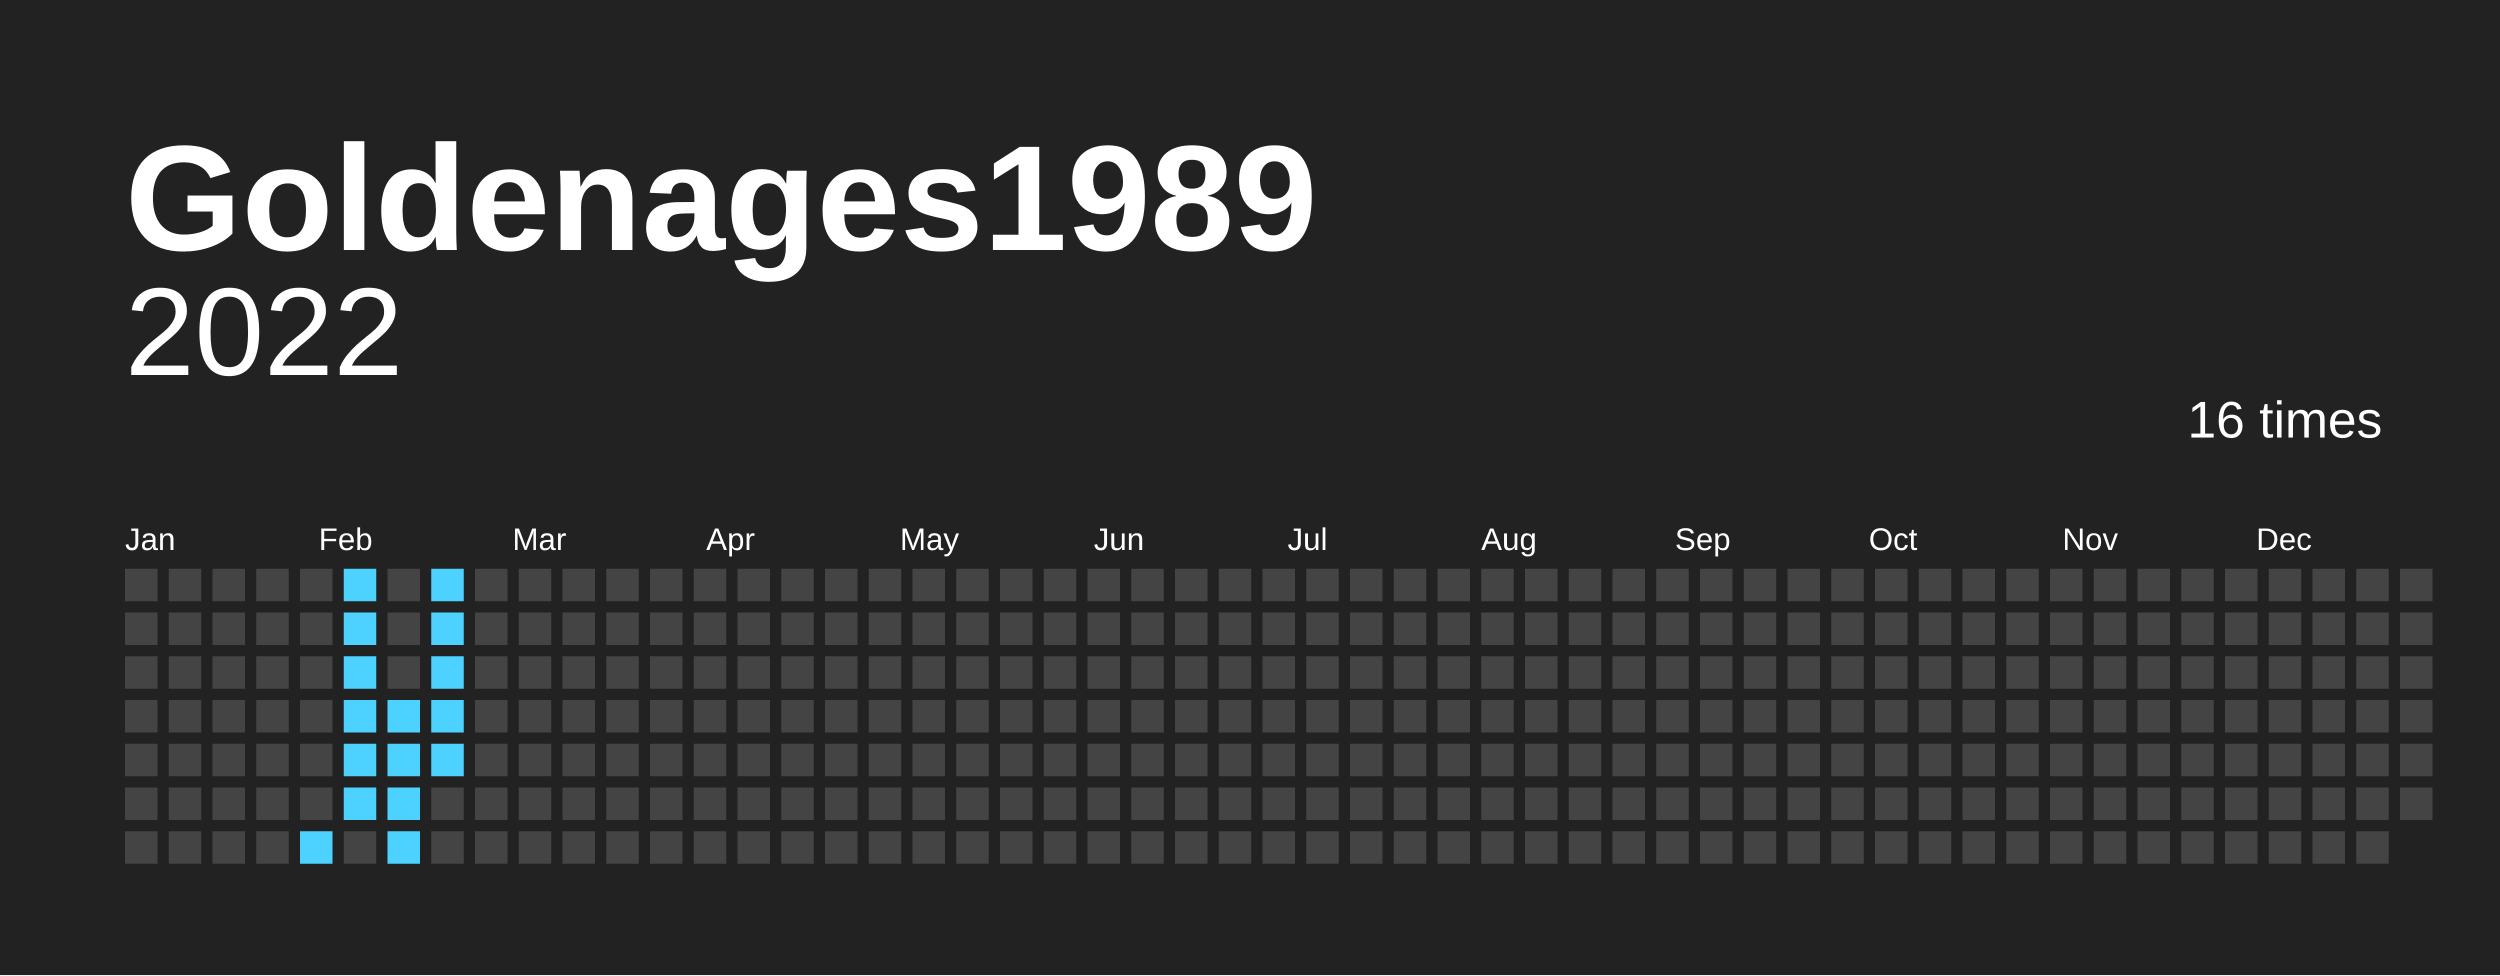
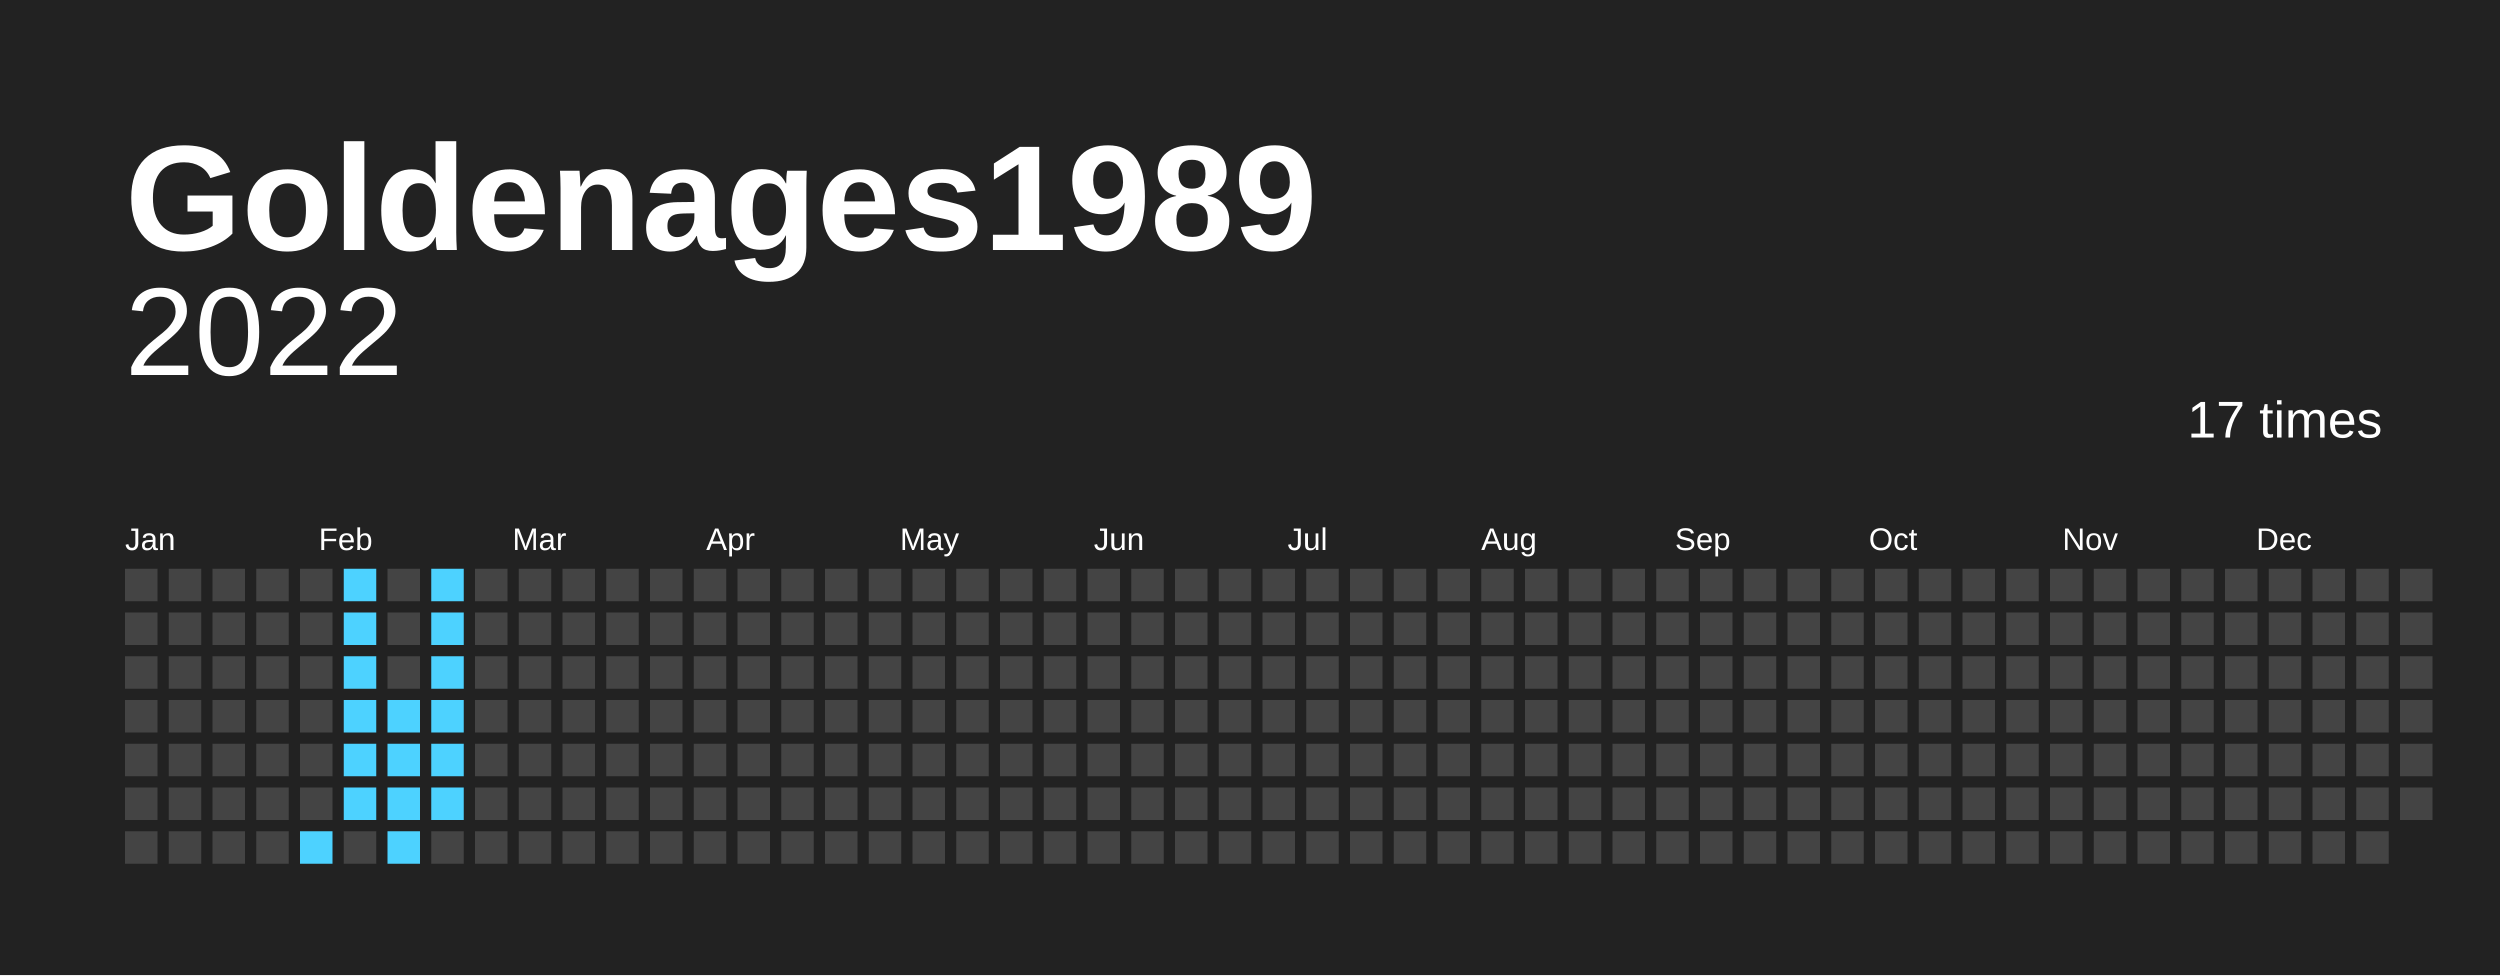
<svg xmlns="http://www.w3.org/2000/svg" baseProfile="full" height="78mm" version="1.1" viewBox="0,0,200,78" width="200mm">
  <defs />
  <rect fill="#222222" height="78" width="200" x="0" y="0" />
  <text fill="#FFFFFF" style="font-size:12px; font-family:Arial; font-weight:bold;" x="10" y="20">Goldenages1989</text>
  <text alignment-baseline="hanging" fill="#FFFFFF" style="font-size:10.0px; font-family:Arial;" x="10" y="30">2022</text>
-   <text alignment-baseline="hanging" fill="#FFFFFF" style="font-size:4.125px; font-family:Arial;" x="175" y="35">16 times</text>
+   <text alignment-baseline="hanging" fill="#FFFFFF" style="font-size:4.125px; font-family:Arial;" x="175" y="35">17 times</text>
  <text fill="#FFFFFF" style="font-size:2.5px; font-family:Arial" x="10.0" y="44">Jan</text>
  <text fill="#FFFFFF" style="font-size:2.5px; font-family:Arial" x="25.5" y="44">Feb</text>
  <text fill="#FFFFFF" style="font-size:2.5px; font-family:Arial" x="41.0" y="44">Mar</text>
  <text fill="#FFFFFF" style="font-size:2.5px; font-family:Arial" x="56.5" y="44">Apr</text>
  <text fill="#FFFFFF" style="font-size:2.5px; font-family:Arial" x="72.0" y="44">May</text>
  <text fill="#FFFFFF" style="font-size:2.5px; font-family:Arial" x="87.5" y="44">Jun</text>
  <text fill="#FFFFFF" style="font-size:2.5px; font-family:Arial" x="103.0" y="44">Jul</text>
  <text fill="#FFFFFF" style="font-size:2.5px; font-family:Arial" x="118.5" y="44">Aug</text>
  <text fill="#FFFFFF" style="font-size:2.5px; font-family:Arial" x="134.0" y="44">Sep</text>
  <text fill="#FFFFFF" style="font-size:2.5px; font-family:Arial" x="149.5" y="44">Oct</text>
  <text fill="#FFFFFF" style="font-size:2.5px; font-family:Arial" x="165.0" y="44">Nov</text>
  <text fill="#FFFFFF" style="font-size:2.5px; font-family:Arial" x="180.5" y="44">Dec</text>
  <rect fill="#444444" height="2.6" width="2.6" x="10.0" y="45.5" />
  <rect fill="#444444" height="2.6" width="2.6" x="10.0" y="49.0" />
  <rect fill="#444444" height="2.6" width="2.6" x="10.0" y="52.5" />
  <rect fill="#444444" height="2.6" width="2.6" x="10.0" y="56.0" />
  <rect fill="#444444" height="2.6" width="2.6" x="10.0" y="59.5" />
  <rect fill="#444444" height="2.6" width="2.6" x="10.0" y="63.0" />
  <rect fill="#444444" height="2.6" width="2.6" x="10.0" y="66.5" />
  <rect fill="#444444" height="2.6" width="2.6" x="13.5" y="45.5" />
  <rect fill="#444444" height="2.6" width="2.6" x="13.5" y="49.0" />
  <rect fill="#444444" height="2.6" width="2.6" x="13.5" y="52.5" />
  <rect fill="#444444" height="2.6" width="2.6" x="13.5" y="56.0" />
  <rect fill="#444444" height="2.6" width="2.6" x="13.5" y="59.5" />
  <rect fill="#444444" height="2.6" width="2.6" x="13.5" y="63.0" />
  <rect fill="#444444" height="2.6" width="2.6" x="13.5" y="66.5" />
  <rect fill="#444444" height="2.6" width="2.6" x="17.0" y="45.5" />
  <rect fill="#444444" height="2.6" width="2.6" x="17.0" y="49.0" />
  <rect fill="#444444" height="2.6" width="2.6" x="17.0" y="52.5" />
  <rect fill="#444444" height="2.6" width="2.6" x="17.0" y="56.0" />
  <rect fill="#444444" height="2.6" width="2.6" x="17.0" y="59.5" />
  <rect fill="#444444" height="2.6" width="2.6" x="17.0" y="63.0" />
  <rect fill="#444444" height="2.6" width="2.6" x="17.0" y="66.5" />
  <rect fill="#444444" height="2.6" width="2.6" x="20.5" y="45.5" />
  <rect fill="#444444" height="2.6" width="2.6" x="20.5" y="49.0" />
  <rect fill="#444444" height="2.6" width="2.6" x="20.5" y="52.5" />
  <rect fill="#444444" height="2.6" width="2.6" x="20.5" y="56.0" />
  <rect fill="#444444" height="2.6" width="2.6" x="20.5" y="59.5" />
  <rect fill="#444444" height="2.6" width="2.6" x="20.5" y="63.0" />
  <rect fill="#444444" height="2.6" width="2.6" x="20.5" y="66.5" />
  <rect fill="#444444" height="2.6" width="2.6" x="24.0" y="45.5" />
  <rect fill="#444444" height="2.6" width="2.6" x="24.0" y="49.0" />
  <rect fill="#444444" height="2.6" width="2.6" x="24.0" y="52.5" />
  <rect fill="#444444" height="2.6" width="2.6" x="24.0" y="56.0" />
  <rect fill="#444444" height="2.6" width="2.6" x="24.0" y="59.5" />
  <rect fill="#444444" height="2.6" width="2.6" x="24.0" y="63.0" />
  <rect fill="#4DD2FF" height="2.6" width="2.6" x="24.0" y="66.5" />
  <rect fill="#4DD2FF" height="2.6" width="2.6" x="27.5" y="45.5" />
  <rect fill="#4DD2FF" height="2.6" width="2.6" x="27.5" y="49.0" />
  <rect fill="#4DD2FF" height="2.6" width="2.6" x="27.5" y="52.5" />
  <rect fill="#4DD2FF" height="2.6" width="2.6" x="27.5" y="56.0" />
  <rect fill="#4DD2FF" height="2.6" width="2.6" x="27.5" y="59.5" />
  <rect fill="#4DD2FF" height="2.6" width="2.6" x="27.5" y="63.0" />
  <rect fill="#444444" height="2.6" width="2.6" x="27.5" y="66.5" />
  <rect fill="#444444" height="2.6" width="2.6" x="31.0" y="45.5" />
  <rect fill="#444444" height="2.6" width="2.6" x="31.0" y="49.0" />
  <rect fill="#444444" height="2.6" width="2.6" x="31.0" y="52.5" />
  <rect fill="#4DD2FF" height="2.6" width="2.6" x="31.0" y="56.0" />
  <rect fill="#4DD2FF" height="2.6" width="2.6" x="31.0" y="59.5" />
  <rect fill="#4DD2FF" height="2.6" width="2.6" x="31.0" y="63.0" />
  <rect fill="#4DD2FF" height="2.6" width="2.6" x="31.0" y="66.5" />
  <rect fill="#4DD2FF" height="2.6" width="2.6" x="34.5" y="45.5" />
  <rect fill="#4DD2FF" height="2.6" width="2.6" x="34.5" y="49.0" />
  <rect fill="#4DD2FF" height="2.6" width="2.6" x="34.5" y="52.5" />
  <rect fill="#4DD2FF" height="2.6" width="2.6" x="34.5" y="56.0" />
  <rect fill="#4DD2FF" height="2.6" width="2.6" x="34.5" y="59.5" />
-   <rect fill="#444444" height="2.6" width="2.6" x="34.5" y="63.0" />
+   <rect fill="#4DD2FF" height="2.6" width="2.6" x="34.5" y="63.0" />
  <rect fill="#444444" height="2.6" width="2.6" x="34.5" y="66.5" />
  <rect fill="#444444" height="2.6" width="2.6" x="38.0" y="45.5" />
  <rect fill="#444444" height="2.6" width="2.6" x="38.0" y="49.0" />
  <rect fill="#444444" height="2.6" width="2.6" x="38.0" y="52.5" />
  <rect fill="#444444" height="2.6" width="2.6" x="38.0" y="56.0" />
  <rect fill="#444444" height="2.6" width="2.6" x="38.0" y="59.5" />
  <rect fill="#444444" height="2.6" width="2.6" x="38.0" y="63.0" />
  <rect fill="#444444" height="2.6" width="2.6" x="38.0" y="66.5" />
  <rect fill="#444444" height="2.6" width="2.6" x="41.5" y="45.5" />
  <rect fill="#444444" height="2.6" width="2.6" x="41.5" y="49.0" />
  <rect fill="#444444" height="2.6" width="2.6" x="41.5" y="52.5" />
  <rect fill="#444444" height="2.6" width="2.6" x="41.5" y="56.0" />
  <rect fill="#444444" height="2.6" width="2.6" x="41.5" y="59.5" />
  <rect fill="#444444" height="2.6" width="2.6" x="41.5" y="63.0" />
  <rect fill="#444444" height="2.6" width="2.6" x="41.5" y="66.5" />
  <rect fill="#444444" height="2.6" width="2.6" x="45.0" y="45.5" />
  <rect fill="#444444" height="2.6" width="2.6" x="45.0" y="49.0" />
  <rect fill="#444444" height="2.6" width="2.6" x="45.0" y="52.5" />
  <rect fill="#444444" height="2.6" width="2.6" x="45.0" y="56.0" />
  <rect fill="#444444" height="2.6" width="2.6" x="45.0" y="59.5" />
  <rect fill="#444444" height="2.6" width="2.6" x="45.0" y="63.0" />
  <rect fill="#444444" height="2.6" width="2.6" x="45.0" y="66.5" />
  <rect fill="#444444" height="2.6" width="2.6" x="48.5" y="45.5" />
  <rect fill="#444444" height="2.6" width="2.6" x="48.5" y="49.0" />
  <rect fill="#444444" height="2.6" width="2.6" x="48.5" y="52.5" />
  <rect fill="#444444" height="2.6" width="2.6" x="48.5" y="56.0" />
  <rect fill="#444444" height="2.6" width="2.6" x="48.5" y="59.5" />
  <rect fill="#444444" height="2.6" width="2.6" x="48.5" y="63.0" />
  <rect fill="#444444" height="2.6" width="2.6" x="48.5" y="66.5" />
  <rect fill="#444444" height="2.6" width="2.6" x="52.0" y="45.5" />
  <rect fill="#444444" height="2.6" width="2.6" x="52.0" y="49.0" />
  <rect fill="#444444" height="2.6" width="2.6" x="52.0" y="52.5" />
  <rect fill="#444444" height="2.6" width="2.6" x="52.0" y="56.0" />
  <rect fill="#444444" height="2.6" width="2.6" x="52.0" y="59.5" />
  <rect fill="#444444" height="2.6" width="2.6" x="52.0" y="63.0" />
  <rect fill="#444444" height="2.6" width="2.6" x="52.0" y="66.5" />
  <rect fill="#444444" height="2.6" width="2.6" x="55.5" y="45.5" />
  <rect fill="#444444" height="2.6" width="2.6" x="55.5" y="49.0" />
  <rect fill="#444444" height="2.6" width="2.6" x="55.5" y="52.5" />
  <rect fill="#444444" height="2.6" width="2.6" x="55.5" y="56.0" />
  <rect fill="#444444" height="2.6" width="2.6" x="55.5" y="59.5" />
  <rect fill="#444444" height="2.6" width="2.6" x="55.5" y="63.0" />
  <rect fill="#444444" height="2.6" width="2.6" x="55.5" y="66.5" />
  <rect fill="#444444" height="2.6" width="2.6" x="59.0" y="45.5" />
  <rect fill="#444444" height="2.6" width="2.6" x="59.0" y="49.0" />
  <rect fill="#444444" height="2.6" width="2.6" x="59.0" y="52.5" />
  <rect fill="#444444" height="2.6" width="2.6" x="59.0" y="56.0" />
  <rect fill="#444444" height="2.6" width="2.6" x="59.0" y="59.5" />
  <rect fill="#444444" height="2.6" width="2.6" x="59.0" y="63.0" />
  <rect fill="#444444" height="2.6" width="2.6" x="59.0" y="66.5" />
  <rect fill="#444444" height="2.6" width="2.6" x="62.5" y="45.5" />
  <rect fill="#444444" height="2.6" width="2.6" x="62.5" y="49.0" />
  <rect fill="#444444" height="2.6" width="2.6" x="62.5" y="52.5" />
  <rect fill="#444444" height="2.6" width="2.6" x="62.5" y="56.0" />
  <rect fill="#444444" height="2.6" width="2.6" x="62.5" y="59.5" />
  <rect fill="#444444" height="2.6" width="2.6" x="62.5" y="63.0" />
  <rect fill="#444444" height="2.6" width="2.6" x="62.5" y="66.5" />
  <rect fill="#444444" height="2.6" width="2.6" x="66.0" y="45.5" />
  <rect fill="#444444" height="2.6" width="2.6" x="66.0" y="49.0" />
  <rect fill="#444444" height="2.6" width="2.6" x="66.0" y="52.5" />
  <rect fill="#444444" height="2.6" width="2.6" x="66.0" y="56.0" />
  <rect fill="#444444" height="2.6" width="2.6" x="66.0" y="59.5" />
  <rect fill="#444444" height="2.6" width="2.6" x="66.0" y="63.0" />
  <rect fill="#444444" height="2.6" width="2.6" x="66.0" y="66.5" />
  <rect fill="#444444" height="2.6" width="2.6" x="69.5" y="45.5" />
  <rect fill="#444444" height="2.6" width="2.6" x="69.5" y="49.0" />
  <rect fill="#444444" height="2.6" width="2.6" x="69.5" y="52.5" />
  <rect fill="#444444" height="2.6" width="2.6" x="69.5" y="56.0" />
  <rect fill="#444444" height="2.6" width="2.6" x="69.5" y="59.5" />
  <rect fill="#444444" height="2.6" width="2.6" x="69.5" y="63.0" />
  <rect fill="#444444" height="2.6" width="2.6" x="69.5" y="66.5" />
  <rect fill="#444444" height="2.6" width="2.6" x="73.0" y="45.5" />
  <rect fill="#444444" height="2.6" width="2.6" x="73.0" y="49.0" />
  <rect fill="#444444" height="2.6" width="2.6" x="73.0" y="52.5" />
  <rect fill="#444444" height="2.6" width="2.6" x="73.0" y="56.0" />
  <rect fill="#444444" height="2.6" width="2.6" x="73.0" y="59.5" />
  <rect fill="#444444" height="2.6" width="2.6" x="73.0" y="63.0" />
  <rect fill="#444444" height="2.6" width="2.6" x="73.0" y="66.5" />
  <rect fill="#444444" height="2.6" width="2.6" x="76.5" y="45.5" />
  <rect fill="#444444" height="2.6" width="2.6" x="76.5" y="49.0" />
  <rect fill="#444444" height="2.6" width="2.6" x="76.5" y="52.5" />
  <rect fill="#444444" height="2.6" width="2.6" x="76.5" y="56.0" />
  <rect fill="#444444" height="2.6" width="2.6" x="76.5" y="59.5" />
  <rect fill="#444444" height="2.6" width="2.6" x="76.5" y="63.0" />
  <rect fill="#444444" height="2.6" width="2.6" x="76.5" y="66.5" />
  <rect fill="#444444" height="2.6" width="2.6" x="80.0" y="45.5" />
  <rect fill="#444444" height="2.6" width="2.6" x="80.0" y="49.0" />
  <rect fill="#444444" height="2.6" width="2.6" x="80.0" y="52.5" />
  <rect fill="#444444" height="2.6" width="2.6" x="80.0" y="56.0" />
  <rect fill="#444444" height="2.6" width="2.6" x="80.0" y="59.5" />
  <rect fill="#444444" height="2.6" width="2.6" x="80.0" y="63.0" />
  <rect fill="#444444" height="2.6" width="2.6" x="80.0" y="66.5" />
  <rect fill="#444444" height="2.6" width="2.6" x="83.5" y="45.5" />
  <rect fill="#444444" height="2.6" width="2.6" x="83.5" y="49.0" />
  <rect fill="#444444" height="2.6" width="2.6" x="83.5" y="52.5" />
  <rect fill="#444444" height="2.6" width="2.6" x="83.5" y="56.0" />
  <rect fill="#444444" height="2.6" width="2.6" x="83.5" y="59.5" />
  <rect fill="#444444" height="2.6" width="2.6" x="83.5" y="63.0" />
  <rect fill="#444444" height="2.6" width="2.6" x="83.5" y="66.5" />
  <rect fill="#444444" height="2.6" width="2.6" x="87.0" y="45.5" />
  <rect fill="#444444" height="2.6" width="2.6" x="87.0" y="49.0" />
  <rect fill="#444444" height="2.6" width="2.6" x="87.0" y="52.5" />
  <rect fill="#444444" height="2.6" width="2.6" x="87.0" y="56.0" />
  <rect fill="#444444" height="2.6" width="2.6" x="87.0" y="59.5" />
  <rect fill="#444444" height="2.6" width="2.6" x="87.0" y="63.0" />
  <rect fill="#444444" height="2.6" width="2.6" x="87.0" y="66.5" />
  <rect fill="#444444" height="2.6" width="2.6" x="90.5" y="45.5" />
  <rect fill="#444444" height="2.6" width="2.6" x="90.5" y="49.0" />
  <rect fill="#444444" height="2.6" width="2.6" x="90.5" y="52.5" />
  <rect fill="#444444" height="2.6" width="2.6" x="90.5" y="56.0" />
  <rect fill="#444444" height="2.6" width="2.6" x="90.5" y="59.5" />
  <rect fill="#444444" height="2.6" width="2.6" x="90.5" y="63.0" />
  <rect fill="#444444" height="2.6" width="2.6" x="90.5" y="66.5" />
  <rect fill="#444444" height="2.6" width="2.6" x="94.0" y="45.5" />
  <rect fill="#444444" height="2.6" width="2.6" x="94.0" y="49.0" />
  <rect fill="#444444" height="2.6" width="2.6" x="94.0" y="52.5" />
  <rect fill="#444444" height="2.6" width="2.6" x="94.0" y="56.0" />
  <rect fill="#444444" height="2.6" width="2.6" x="94.0" y="59.5" />
  <rect fill="#444444" height="2.6" width="2.6" x="94.0" y="63.0" />
  <rect fill="#444444" height="2.6" width="2.6" x="94.0" y="66.5" />
  <rect fill="#444444" height="2.6" width="2.6" x="97.5" y="45.5" />
  <rect fill="#444444" height="2.6" width="2.6" x="97.5" y="49.0" />
  <rect fill="#444444" height="2.6" width="2.6" x="97.5" y="52.5" />
  <rect fill="#444444" height="2.6" width="2.6" x="97.5" y="56.0" />
  <rect fill="#444444" height="2.6" width="2.6" x="97.5" y="59.5" />
  <rect fill="#444444" height="2.6" width="2.6" x="97.5" y="63.0" />
  <rect fill="#444444" height="2.6" width="2.6" x="97.5" y="66.5" />
  <rect fill="#444444" height="2.6" width="2.6" x="101.0" y="45.5" />
  <rect fill="#444444" height="2.6" width="2.6" x="101.0" y="49.0" />
  <rect fill="#444444" height="2.6" width="2.6" x="101.0" y="52.5" />
  <rect fill="#444444" height="2.6" width="2.6" x="101.0" y="56.0" />
  <rect fill="#444444" height="2.6" width="2.6" x="101.0" y="59.5" />
  <rect fill="#444444" height="2.6" width="2.6" x="101.0" y="63.0" />
  <rect fill="#444444" height="2.6" width="2.6" x="101.0" y="66.5" />
  <rect fill="#444444" height="2.6" width="2.6" x="104.5" y="45.5" />
  <rect fill="#444444" height="2.6" width="2.6" x="104.5" y="49.0" />
  <rect fill="#444444" height="2.6" width="2.6" x="104.5" y="52.5" />
  <rect fill="#444444" height="2.6" width="2.6" x="104.5" y="56.0" />
  <rect fill="#444444" height="2.6" width="2.6" x="104.5" y="59.5" />
  <rect fill="#444444" height="2.6" width="2.6" x="104.5" y="63.0" />
  <rect fill="#444444" height="2.6" width="2.6" x="104.5" y="66.5" />
  <rect fill="#444444" height="2.6" width="2.6" x="108.0" y="45.5" />
  <rect fill="#444444" height="2.6" width="2.6" x="108.0" y="49.0" />
  <rect fill="#444444" height="2.6" width="2.6" x="108.0" y="52.5" />
  <rect fill="#444444" height="2.6" width="2.6" x="108.0" y="56.0" />
  <rect fill="#444444" height="2.6" width="2.6" x="108.0" y="59.5" />
  <rect fill="#444444" height="2.6" width="2.6" x="108.0" y="63.0" />
  <rect fill="#444444" height="2.6" width="2.6" x="108.0" y="66.5" />
  <rect fill="#444444" height="2.6" width="2.6" x="111.5" y="45.5" />
  <rect fill="#444444" height="2.6" width="2.6" x="111.5" y="49.0" />
  <rect fill="#444444" height="2.6" width="2.6" x="111.5" y="52.5" />
  <rect fill="#444444" height="2.6" width="2.6" x="111.5" y="56.0" />
  <rect fill="#444444" height="2.6" width="2.6" x="111.5" y="59.5" />
  <rect fill="#444444" height="2.6" width="2.6" x="111.5" y="63.0" />
  <rect fill="#444444" height="2.6" width="2.6" x="111.5" y="66.5" />
  <rect fill="#444444" height="2.6" width="2.6" x="115.0" y="45.5" />
  <rect fill="#444444" height="2.6" width="2.6" x="115.0" y="49.0" />
  <rect fill="#444444" height="2.6" width="2.6" x="115.0" y="52.5" />
  <rect fill="#444444" height="2.6" width="2.6" x="115.0" y="56.0" />
  <rect fill="#444444" height="2.6" width="2.6" x="115.0" y="59.5" />
  <rect fill="#444444" height="2.6" width="2.6" x="115.0" y="63.0" />
  <rect fill="#444444" height="2.6" width="2.6" x="115.0" y="66.5" />
  <rect fill="#444444" height="2.6" width="2.6" x="118.5" y="45.5" />
  <rect fill="#444444" height="2.6" width="2.6" x="118.5" y="49.0" />
  <rect fill="#444444" height="2.6" width="2.6" x="118.5" y="52.5" />
  <rect fill="#444444" height="2.6" width="2.6" x="118.5" y="56.0" />
  <rect fill="#444444" height="2.6" width="2.6" x="118.5" y="59.5" />
  <rect fill="#444444" height="2.6" width="2.6" x="118.5" y="63.0" />
  <rect fill="#444444" height="2.6" width="2.6" x="118.5" y="66.5" />
  <rect fill="#444444" height="2.6" width="2.6" x="122.0" y="45.5" />
  <rect fill="#444444" height="2.6" width="2.6" x="122.0" y="49.0" />
  <rect fill="#444444" height="2.6" width="2.6" x="122.0" y="52.5" />
  <rect fill="#444444" height="2.6" width="2.6" x="122.0" y="56.0" />
  <rect fill="#444444" height="2.6" width="2.6" x="122.0" y="59.5" />
  <rect fill="#444444" height="2.6" width="2.6" x="122.0" y="63.0" />
  <rect fill="#444444" height="2.6" width="2.6" x="122.0" y="66.5" />
  <rect fill="#444444" height="2.6" width="2.6" x="125.5" y="45.5" />
  <rect fill="#444444" height="2.6" width="2.6" x="125.5" y="49.0" />
  <rect fill="#444444" height="2.6" width="2.6" x="125.5" y="52.5" />
  <rect fill="#444444" height="2.6" width="2.6" x="125.5" y="56.0" />
  <rect fill="#444444" height="2.6" width="2.6" x="125.5" y="59.5" />
  <rect fill="#444444" height="2.6" width="2.6" x="125.5" y="63.0" />
  <rect fill="#444444" height="2.6" width="2.6" x="125.5" y="66.5" />
  <rect fill="#444444" height="2.6" width="2.6" x="129.0" y="45.5" />
  <rect fill="#444444" height="2.6" width="2.6" x="129.0" y="49.0" />
  <rect fill="#444444" height="2.6" width="2.6" x="129.0" y="52.5" />
  <rect fill="#444444" height="2.6" width="2.6" x="129.0" y="56.0" />
  <rect fill="#444444" height="2.6" width="2.6" x="129.0" y="59.5" />
  <rect fill="#444444" height="2.6" width="2.6" x="129.0" y="63.0" />
  <rect fill="#444444" height="2.6" width="2.6" x="129.0" y="66.5" />
  <rect fill="#444444" height="2.6" width="2.6" x="132.5" y="45.5" />
  <rect fill="#444444" height="2.6" width="2.6" x="132.5" y="49.0" />
  <rect fill="#444444" height="2.6" width="2.6" x="132.5" y="52.5" />
  <rect fill="#444444" height="2.6" width="2.6" x="132.5" y="56.0" />
  <rect fill="#444444" height="2.6" width="2.6" x="132.5" y="59.5" />
  <rect fill="#444444" height="2.6" width="2.6" x="132.5" y="63.0" />
  <rect fill="#444444" height="2.6" width="2.6" x="132.5" y="66.5" />
  <rect fill="#444444" height="2.6" width="2.6" x="136.0" y="45.5" />
  <rect fill="#444444" height="2.6" width="2.6" x="136.0" y="49.0" />
  <rect fill="#444444" height="2.6" width="2.6" x="136.0" y="52.5" />
  <rect fill="#444444" height="2.6" width="2.6" x="136.0" y="56.0" />
  <rect fill="#444444" height="2.6" width="2.6" x="136.0" y="59.5" />
  <rect fill="#444444" height="2.6" width="2.6" x="136.0" y="63.0" />
  <rect fill="#444444" height="2.6" width="2.6" x="136.0" y="66.5" />
  <rect fill="#444444" height="2.6" width="2.6" x="139.5" y="45.5" />
  <rect fill="#444444" height="2.6" width="2.6" x="139.5" y="49.0" />
  <rect fill="#444444" height="2.6" width="2.6" x="139.5" y="52.5" />
  <rect fill="#444444" height="2.6" width="2.6" x="139.5" y="56.0" />
  <rect fill="#444444" height="2.6" width="2.6" x="139.5" y="59.5" />
  <rect fill="#444444" height="2.6" width="2.6" x="139.5" y="63.0" />
  <rect fill="#444444" height="2.6" width="2.6" x="139.5" y="66.5" />
  <rect fill="#444444" height="2.6" width="2.6" x="143.0" y="45.5" />
  <rect fill="#444444" height="2.6" width="2.6" x="143.0" y="49.0" />
  <rect fill="#444444" height="2.6" width="2.6" x="143.0" y="52.5" />
  <rect fill="#444444" height="2.6" width="2.6" x="143.0" y="56.0" />
  <rect fill="#444444" height="2.6" width="2.6" x="143.0" y="59.5" />
  <rect fill="#444444" height="2.6" width="2.6" x="143.0" y="63.0" />
  <rect fill="#444444" height="2.6" width="2.6" x="143.0" y="66.5" />
  <rect fill="#444444" height="2.6" width="2.6" x="146.5" y="45.5" />
  <rect fill="#444444" height="2.6" width="2.6" x="146.5" y="49.0" />
  <rect fill="#444444" height="2.6" width="2.6" x="146.5" y="52.5" />
  <rect fill="#444444" height="2.6" width="2.6" x="146.5" y="56.0" />
  <rect fill="#444444" height="2.6" width="2.6" x="146.5" y="59.5" />
  <rect fill="#444444" height="2.6" width="2.6" x="146.5" y="63.0" />
  <rect fill="#444444" height="2.6" width="2.6" x="146.5" y="66.5" />
  <rect fill="#444444" height="2.6" width="2.6" x="150.0" y="45.5" />
  <rect fill="#444444" height="2.6" width="2.6" x="150.0" y="49.0" />
  <rect fill="#444444" height="2.6" width="2.6" x="150.0" y="52.5" />
  <rect fill="#444444" height="2.6" width="2.6" x="150.0" y="56.0" />
  <rect fill="#444444" height="2.6" width="2.6" x="150.0" y="59.5" />
  <rect fill="#444444" height="2.6" width="2.6" x="150.0" y="63.0" />
  <rect fill="#444444" height="2.6" width="2.6" x="150.0" y="66.5" />
  <rect fill="#444444" height="2.6" width="2.6" x="153.5" y="45.5" />
  <rect fill="#444444" height="2.6" width="2.6" x="153.5" y="49.0" />
  <rect fill="#444444" height="2.6" width="2.6" x="153.5" y="52.5" />
  <rect fill="#444444" height="2.6" width="2.6" x="153.5" y="56.0" />
  <rect fill="#444444" height="2.6" width="2.6" x="153.5" y="59.5" />
  <rect fill="#444444" height="2.6" width="2.6" x="153.5" y="63.0" />
  <rect fill="#444444" height="2.6" width="2.6" x="153.5" y="66.5" />
  <rect fill="#444444" height="2.6" width="2.6" x="157.0" y="45.5" />
  <rect fill="#444444" height="2.6" width="2.6" x="157.0" y="49.0" />
  <rect fill="#444444" height="2.6" width="2.6" x="157.0" y="52.5" />
  <rect fill="#444444" height="2.6" width="2.6" x="157.0" y="56.0" />
  <rect fill="#444444" height="2.6" width="2.6" x="157.0" y="59.5" />
  <rect fill="#444444" height="2.6" width="2.6" x="157.0" y="63.0" />
  <rect fill="#444444" height="2.6" width="2.6" x="157.0" y="66.5" />
  <rect fill="#444444" height="2.6" width="2.6" x="160.5" y="45.5" />
  <rect fill="#444444" height="2.6" width="2.6" x="160.5" y="49.0" />
  <rect fill="#444444" height="2.6" width="2.6" x="160.5" y="52.5" />
  <rect fill="#444444" height="2.6" width="2.6" x="160.5" y="56.0" />
  <rect fill="#444444" height="2.6" width="2.6" x="160.5" y="59.5" />
  <rect fill="#444444" height="2.6" width="2.6" x="160.5" y="63.0" />
  <rect fill="#444444" height="2.6" width="2.6" x="160.5" y="66.5" />
  <rect fill="#444444" height="2.6" width="2.6" x="164.0" y="45.5" />
  <rect fill="#444444" height="2.6" width="2.6" x="164.0" y="49.0" />
  <rect fill="#444444" height="2.6" width="2.6" x="164.0" y="52.5" />
  <rect fill="#444444" height="2.6" width="2.6" x="164.0" y="56.0" />
  <rect fill="#444444" height="2.6" width="2.6" x="164.0" y="59.5" />
  <rect fill="#444444" height="2.6" width="2.6" x="164.0" y="63.0" />
  <rect fill="#444444" height="2.6" width="2.6" x="164.0" y="66.5" />
  <rect fill="#444444" height="2.6" width="2.6" x="167.5" y="45.5" />
  <rect fill="#444444" height="2.6" width="2.6" x="167.5" y="49.0" />
  <rect fill="#444444" height="2.6" width="2.6" x="167.5" y="52.5" />
  <rect fill="#444444" height="2.6" width="2.6" x="167.5" y="56.0" />
  <rect fill="#444444" height="2.6" width="2.6" x="167.5" y="59.5" />
  <rect fill="#444444" height="2.6" width="2.6" x="167.5" y="63.0" />
  <rect fill="#444444" height="2.6" width="2.6" x="167.5" y="66.5" />
  <rect fill="#444444" height="2.6" width="2.6" x="171.0" y="45.5" />
  <rect fill="#444444" height="2.6" width="2.6" x="171.0" y="49.0" />
  <rect fill="#444444" height="2.6" width="2.6" x="171.0" y="52.5" />
  <rect fill="#444444" height="2.6" width="2.6" x="171.0" y="56.0" />
  <rect fill="#444444" height="2.6" width="2.6" x="171.0" y="59.5" />
  <rect fill="#444444" height="2.6" width="2.6" x="171.0" y="63.0" />
  <rect fill="#444444" height="2.6" width="2.6" x="171.0" y="66.5" />
  <rect fill="#444444" height="2.6" width="2.6" x="174.5" y="45.5" />
  <rect fill="#444444" height="2.6" width="2.6" x="174.5" y="49.0" />
  <rect fill="#444444" height="2.6" width="2.6" x="174.5" y="52.5" />
  <rect fill="#444444" height="2.6" width="2.6" x="174.5" y="56.0" />
  <rect fill="#444444" height="2.6" width="2.6" x="174.5" y="59.5" />
  <rect fill="#444444" height="2.6" width="2.6" x="174.5" y="63.0" />
  <rect fill="#444444" height="2.6" width="2.6" x="174.5" y="66.5" />
  <rect fill="#444444" height="2.6" width="2.6" x="178.0" y="45.5" />
  <rect fill="#444444" height="2.6" width="2.6" x="178.0" y="49.0" />
  <rect fill="#444444" height="2.6" width="2.6" x="178.0" y="52.5" />
  <rect fill="#444444" height="2.6" width="2.6" x="178.0" y="56.0" />
  <rect fill="#444444" height="2.6" width="2.6" x="178.0" y="59.5" />
  <rect fill="#444444" height="2.6" width="2.6" x="178.0" y="63.0" />
  <rect fill="#444444" height="2.6" width="2.6" x="178.0" y="66.5" />
  <rect fill="#444444" height="2.6" width="2.6" x="181.5" y="45.5" />
  <rect fill="#444444" height="2.6" width="2.6" x="181.5" y="49.0" />
  <rect fill="#444444" height="2.6" width="2.6" x="181.5" y="52.5" />
  <rect fill="#444444" height="2.6" width="2.6" x="181.5" y="56.0" />
  <rect fill="#444444" height="2.6" width="2.6" x="181.5" y="59.5" />
  <rect fill="#444444" height="2.6" width="2.6" x="181.5" y="63.0" />
  <rect fill="#444444" height="2.6" width="2.6" x="181.5" y="66.5" />
  <rect fill="#444444" height="2.6" width="2.6" x="185.0" y="45.5" />
  <rect fill="#444444" height="2.6" width="2.6" x="185.0" y="49.0" />
  <rect fill="#444444" height="2.6" width="2.6" x="185.0" y="52.5" />
  <rect fill="#444444" height="2.6" width="2.6" x="185.0" y="56.0" />
  <rect fill="#444444" height="2.6" width="2.6" x="185.0" y="59.5" />
  <rect fill="#444444" height="2.6" width="2.6" x="185.0" y="63.0" />
  <rect fill="#444444" height="2.6" width="2.6" x="185.0" y="66.5" />
  <rect fill="#444444" height="2.6" width="2.6" x="188.5" y="45.5" />
  <rect fill="#444444" height="2.6" width="2.6" x="188.5" y="49.0" />
  <rect fill="#444444" height="2.6" width="2.6" x="188.5" y="52.5" />
  <rect fill="#444444" height="2.6" width="2.6" x="188.5" y="56.0" />
  <rect fill="#444444" height="2.6" width="2.6" x="188.5" y="59.5" />
  <rect fill="#444444" height="2.6" width="2.6" x="188.5" y="63.0" />
  <rect fill="#444444" height="2.6" width="2.6" x="188.5" y="66.5" />
  <rect fill="#444444" height="2.6" width="2.6" x="192.0" y="45.5" />
  <rect fill="#444444" height="2.6" width="2.6" x="192.0" y="49.0" />
  <rect fill="#444444" height="2.6" width="2.6" x="192.0" y="52.5" />
  <rect fill="#444444" height="2.6" width="2.6" x="192.0" y="56.0" />
  <rect fill="#444444" height="2.6" width="2.6" x="192.0" y="59.5" />
  <rect fill="#444444" height="2.6" width="2.6" x="192.0" y="63.0" />
</svg>
